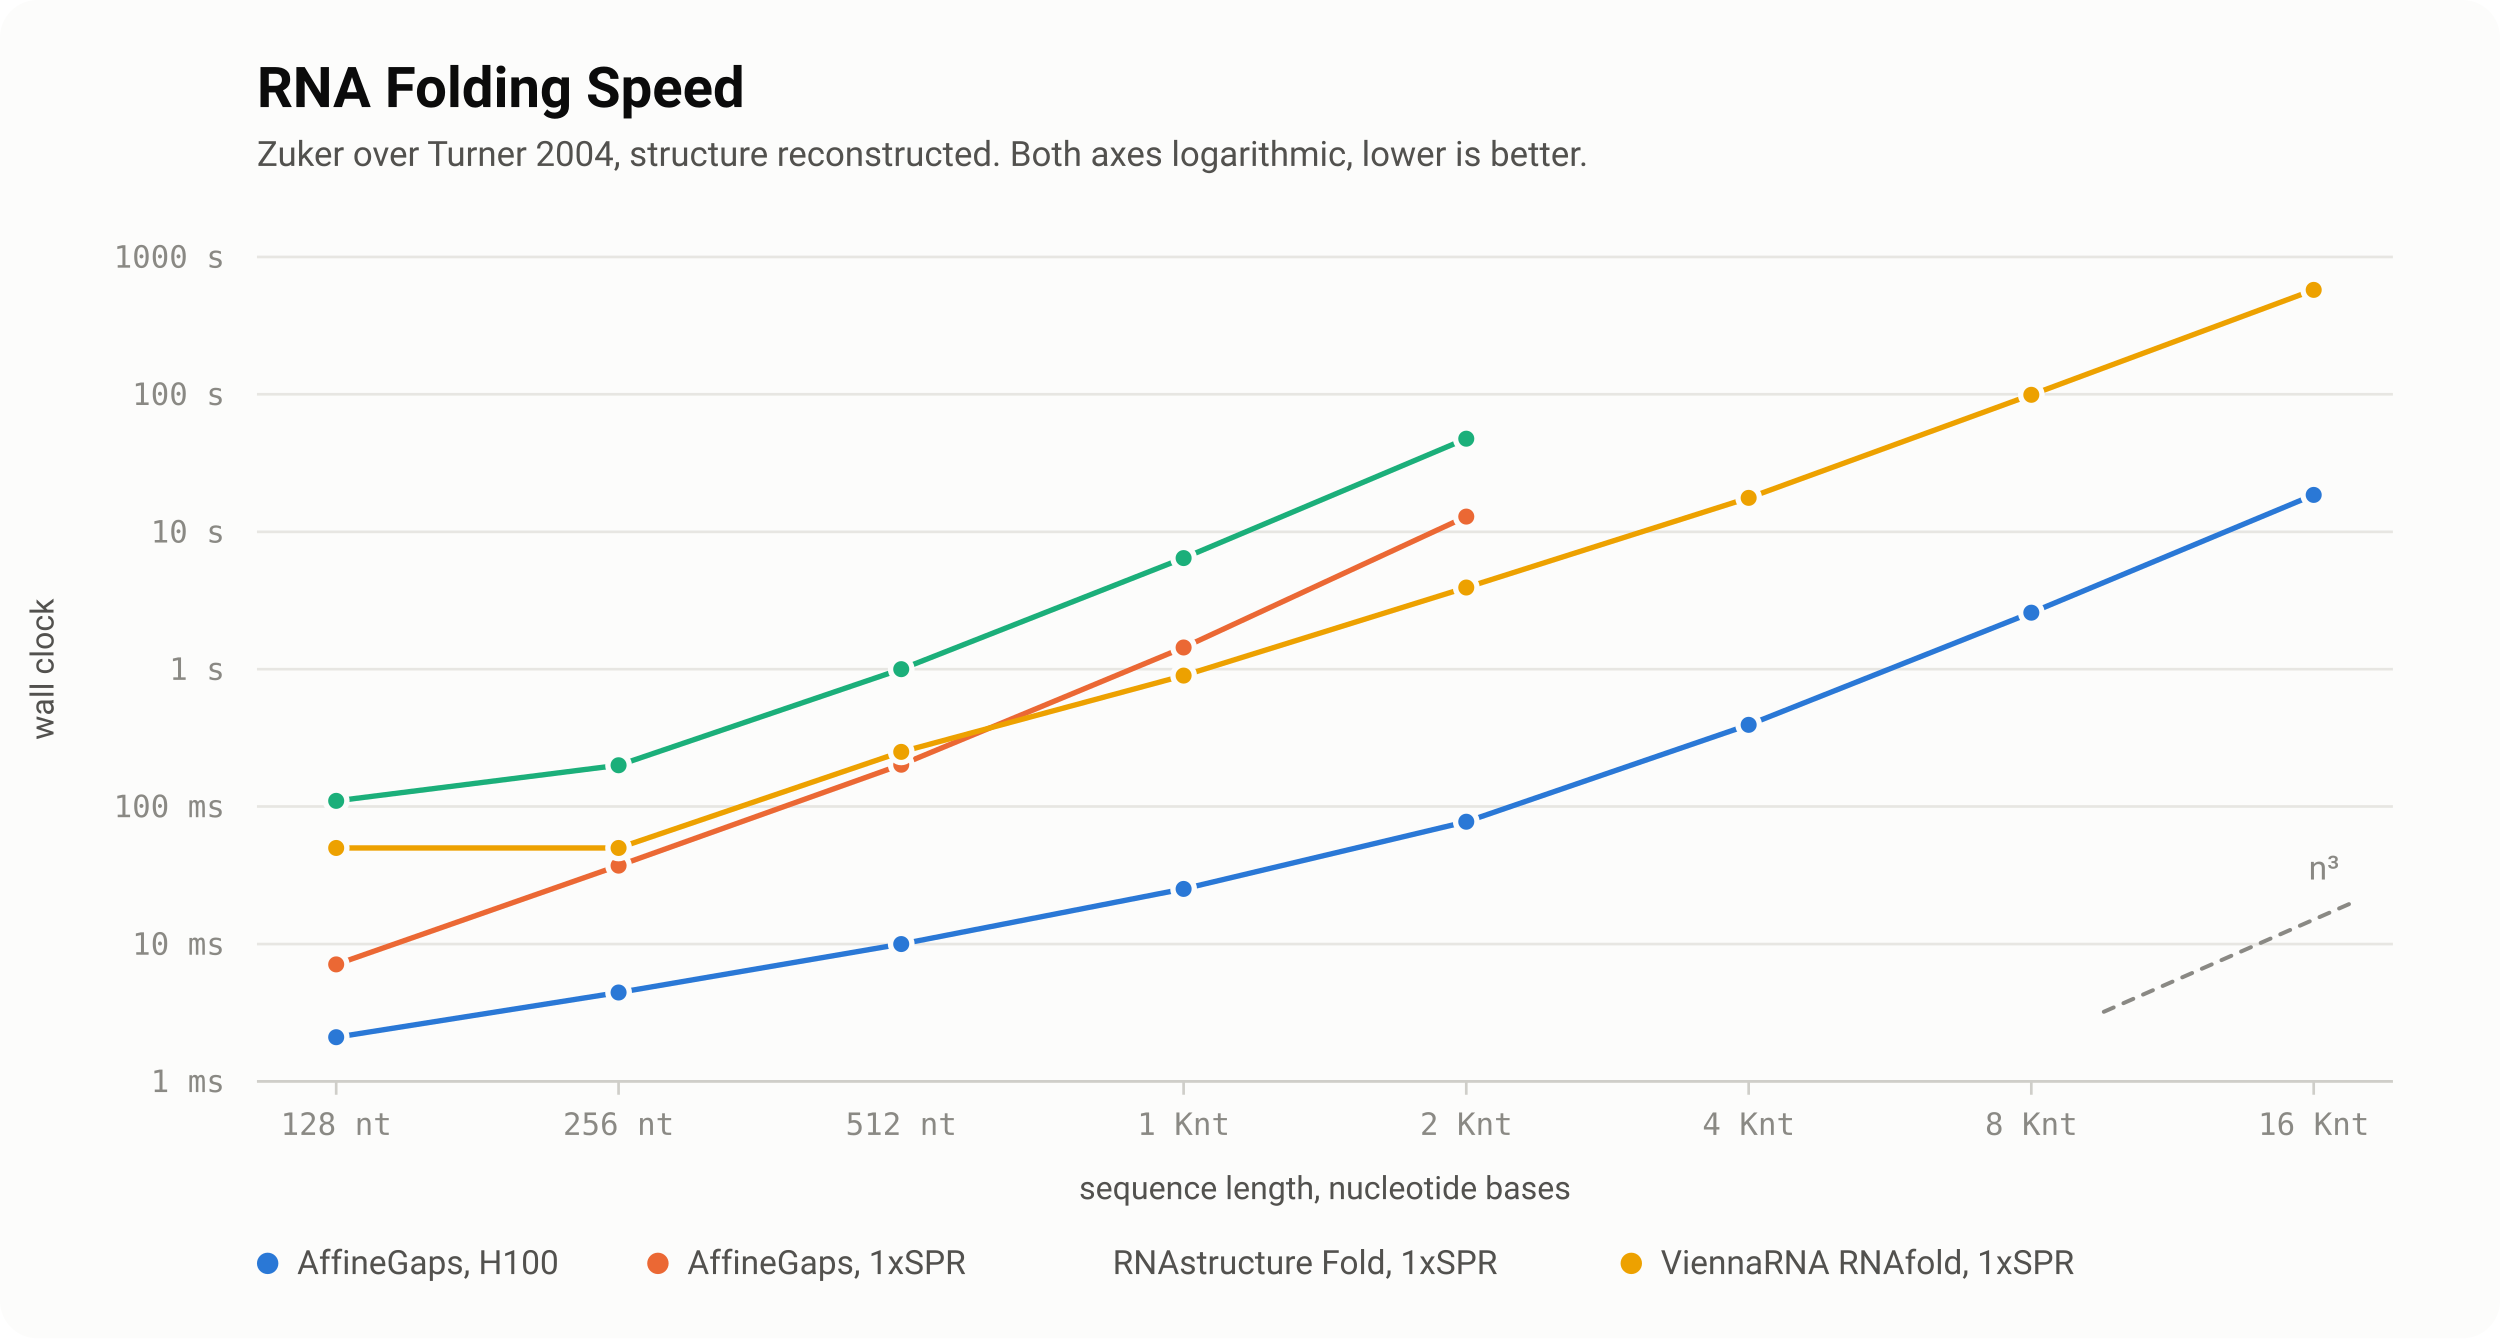
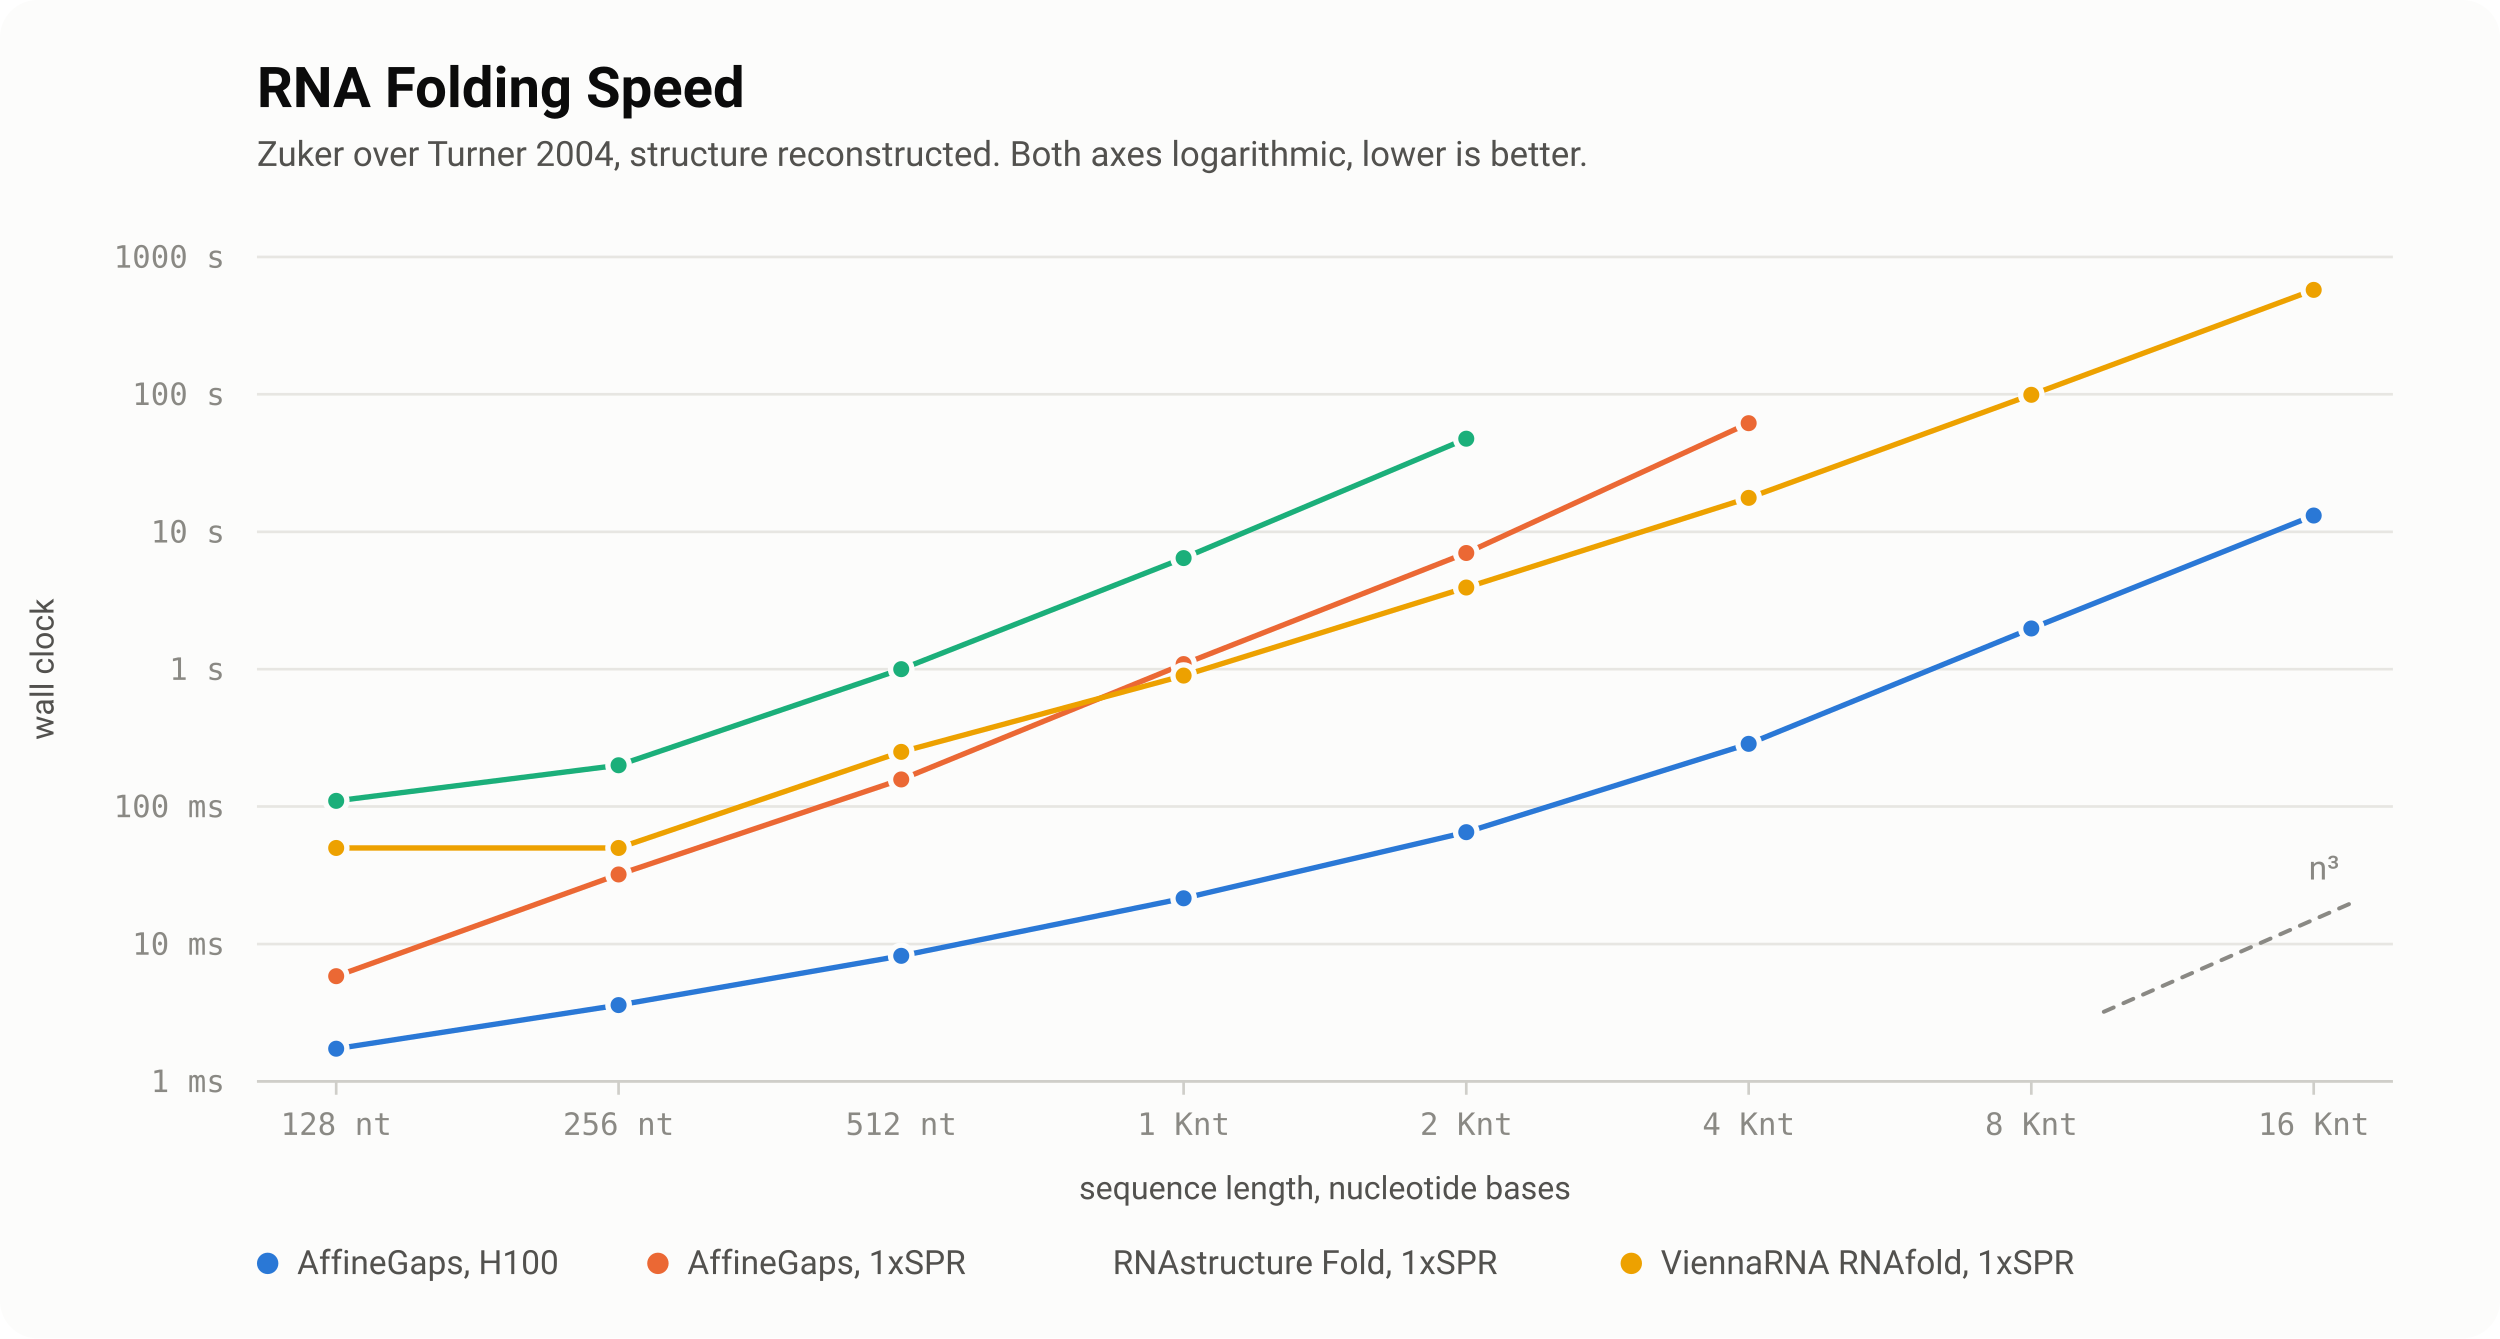
<svg xmlns="http://www.w3.org/2000/svg" width="934" height="500" viewBox="0 0 934 500" font-family="ui-sans-serif,-apple-system,'Segoe UI',Roboto,Helvetica,Arial,sans-serif" role="img" aria-label="Folding wall clock against input size, log-log">
  <rect width="934" height="500" rx="14" fill="#fcfcfb" />
  <text x="96" y="40" font-size="21" font-weight="650" fill="#0b0b0b">RNA Folding Speed</text>
  <text x="96" y="62" font-size="13" fill="#52514e">Zuker over Turner 2004, structure reconstructed. Both axes logarithmic, lower is better.</text>
  <line x1="96" y1="404.0" x2="894" y2="404.0" stroke="#e7e6e2" stroke-width="1" />
  <text x="84" y="408.0" font-size="11.5" text-anchor="end" fill="#8a8984" font-family="ui-monospace,SFMono-Regular,Menlo,Consolas,monospace">1 ms</text>
  <line x1="96" y1="352.7" x2="894" y2="352.7" stroke="#e7e6e2" stroke-width="1" />
  <text x="84" y="356.7" font-size="11.5" text-anchor="end" fill="#8a8984" font-family="ui-monospace,SFMono-Regular,Menlo,Consolas,monospace">10 ms</text>
  <line x1="96" y1="301.3" x2="894" y2="301.3" stroke="#e7e6e2" stroke-width="1" />
  <text x="84" y="305.3" font-size="11.5" text-anchor="end" fill="#8a8984" font-family="ui-monospace,SFMono-Regular,Menlo,Consolas,monospace">100 ms</text>
  <line x1="96" y1="250.0" x2="894" y2="250.0" stroke="#e7e6e2" stroke-width="1" />
  <text x="84" y="254.0" font-size="11.5" text-anchor="end" fill="#8a8984" font-family="ui-monospace,SFMono-Regular,Menlo,Consolas,monospace">1 s</text>
  <line x1="96" y1="198.7" x2="894" y2="198.7" stroke="#e7e6e2" stroke-width="1" />
  <text x="84" y="202.7" font-size="11.5" text-anchor="end" fill="#8a8984" font-family="ui-monospace,SFMono-Regular,Menlo,Consolas,monospace">10 s</text>
  <line x1="96" y1="147.3" x2="894" y2="147.3" stroke="#e7e6e2" stroke-width="1" />
  <text x="84" y="151.3" font-size="11.5" text-anchor="end" fill="#8a8984" font-family="ui-monospace,SFMono-Regular,Menlo,Consolas,monospace">100 s</text>
  <line x1="96" y1="96.0" x2="894" y2="96.0" stroke="#e7e6e2" stroke-width="1" />
  <text x="84" y="100.0" font-size="11.5" text-anchor="end" fill="#8a8984" font-family="ui-monospace,SFMono-Regular,Menlo,Consolas,monospace">1000 s</text>
  <line x1="96" y1="404" x2="894" y2="404" stroke="#cfcec9" stroke-width="1" />
  <line x1="125.6" y1="404" x2="125.6" y2="409" stroke="#cfcec9" stroke-width="1" />
  <text x="125.6" y="424" font-size="11.5" text-anchor="middle" fill="#8a8984" font-family="ui-monospace,SFMono-Regular,Menlo,Consolas,monospace">128 nt</text>
  <line x1="231.1" y1="404" x2="231.1" y2="409" stroke="#cfcec9" stroke-width="1" />
  <text x="231.1" y="424" font-size="11.5" text-anchor="middle" fill="#8a8984" font-family="ui-monospace,SFMono-Regular,Menlo,Consolas,monospace">256 nt</text>
  <text x="336.7" y="424" font-size="11.5" text-anchor="middle" fill="#8a8984" font-family="ui-monospace,SFMono-Regular,Menlo,Consolas,monospace">512 nt</text>
  <line x1="442.2" y1="404" x2="442.2" y2="409" stroke="#cfcec9" stroke-width="1" />
  <text x="442.2" y="424" font-size="11.5" text-anchor="middle" fill="#8a8984" font-family="ui-monospace,SFMono-Regular,Menlo,Consolas,monospace">1 Knt</text>
  <line x1="547.8" y1="404" x2="547.8" y2="409" stroke="#cfcec9" stroke-width="1" />
  <text x="547.8" y="424" font-size="11.5" text-anchor="middle" fill="#8a8984" font-family="ui-monospace,SFMono-Regular,Menlo,Consolas,monospace">2 Knt</text>
  <line x1="653.3" y1="404" x2="653.3" y2="409" stroke="#cfcec9" stroke-width="1" />
  <text x="653.3" y="424" font-size="11.5" text-anchor="middle" fill="#8a8984" font-family="ui-monospace,SFMono-Regular,Menlo,Consolas,monospace">4 Knt</text>
  <line x1="758.9" y1="404" x2="758.9" y2="409" stroke="#cfcec9" stroke-width="1" />
  <text x="758.9" y="424" font-size="11.5" text-anchor="middle" fill="#8a8984" font-family="ui-monospace,SFMono-Regular,Menlo,Consolas,monospace">8 Knt</text>
  <line x1="864.4" y1="404" x2="864.4" y2="409" stroke="#cfcec9" stroke-width="1" />
  <text x="864.4" y="424" font-size="11.5" text-anchor="middle" fill="#8a8984" font-family="ui-monospace,SFMono-Regular,Menlo,Consolas,monospace">16 Knt</text>
  <text x="495" y="448" font-size="12" text-anchor="middle" fill="#52514e">sequence length, nucleotide bases</text>
  <text x="20" y="250" font-size="12" text-anchor="middle" fill="#52514e" transform="rotate(-90 20 250)">wall clock</text>
  <line x1="786.0" y1="378.0" x2="878.0" y2="337.6" stroke="#8a8984" stroke-width="1.5" stroke-dasharray="4 4" stroke-linecap="round" />
  <text x="874.0" y="328.6" font-size="12.5" text-anchor="end" fill="#8a8984">n³</text>
-   <path d="M125.6,387.5 L231.1,370.8 L336.7,352.7 L442.2,332.1 L547.8,307.0 L653.3,270.8 L758.9,228.9 L864.4,184.9" fill="none" stroke="#2a78d6" stroke-width="2" stroke-linejoin="round" />
-   <circle cx="125.6" cy="387.5" r="4" fill="#2a78d6" stroke="#fcfcfb" stroke-width="2" />
-   <circle cx="231.1" cy="370.8" r="4" fill="#2a78d6" stroke="#fcfcfb" stroke-width="2" />
-   <circle cx="336.7" cy="352.7" r="4" fill="#2a78d6" stroke="#fcfcfb" stroke-width="2" />
-   <circle cx="442.2" cy="332.1" r="4" fill="#2a78d6" stroke="#fcfcfb" stroke-width="2" />
-   <circle cx="547.8" cy="307.0" r="4" fill="#2a78d6" stroke="#fcfcfb" stroke-width="2" />
-   <circle cx="653.3" cy="270.8" r="4" fill="#2a78d6" stroke="#fcfcfb" stroke-width="2" />
-   <circle cx="758.9" cy="228.9" r="4" fill="#2a78d6" stroke="#fcfcfb" stroke-width="2" />
-   <circle cx="864.4" cy="184.9" r="4" fill="#2a78d6" stroke="#fcfcfb" stroke-width="2" />
-   <path d="M125.6,360.3 L231.1,323.4 L336.7,285.7 L442.2,241.9 L547.8,193.0" fill="none" stroke="#eb6834" stroke-width="2" stroke-linejoin="round" />
-   <circle cx="125.6" cy="360.3" r="4" fill="#eb6834" stroke="#fcfcfb" stroke-width="2" />
-   <circle cx="231.1" cy="323.4" r="4" fill="#eb6834" stroke="#fcfcfb" stroke-width="2" />
-   <circle cx="336.7" cy="285.7" r="4" fill="#eb6834" stroke="#fcfcfb" stroke-width="2" />
-   <circle cx="442.2" cy="241.9" r="4" fill="#eb6834" stroke="#fcfcfb" stroke-width="2" />
-   <circle cx="547.8" cy="193.0" r="4" fill="#eb6834" stroke="#fcfcfb" stroke-width="2" />
+   <path d="M125.6,391.8 L231.1,375.5 L336.7,357.1 L442.2,335.6 L547.8,310.9 L653.3,277.9 L758.9,234.8 L864.4,192.6" fill="none" stroke="#2a78d6" stroke-width="2" stroke-linecap="round" stroke-linejoin="round" />
+   <circle cx="125.6" cy="391.8" r="4" fill="#2a78d6" stroke="#fcfcfb" stroke-width="2" />
+   <circle cx="231.1" cy="375.5" r="4" fill="#2a78d6" stroke="#fcfcfb" stroke-width="2" />
+   <circle cx="336.7" cy="357.1" r="4" fill="#2a78d6" stroke="#fcfcfb" stroke-width="2" />
+   <circle cx="442.2" cy="335.6" r="4" fill="#2a78d6" stroke="#fcfcfb" stroke-width="2" />
+   <circle cx="547.8" cy="310.9" r="4" fill="#2a78d6" stroke="#fcfcfb" stroke-width="2" />
+   <circle cx="653.3" cy="277.9" r="4" fill="#2a78d6" stroke="#fcfcfb" stroke-width="2" />
+   <circle cx="758.9" cy="234.8" r="4" fill="#2a78d6" stroke="#fcfcfb" stroke-width="2" />
+   <circle cx="864.4" cy="192.6" r="4" fill="#2a78d6" stroke="#fcfcfb" stroke-width="2" />
+   <path d="M125.6,364.7 L231.1,326.7 L336.7,291.2 L442.2,248.1 L547.8,206.6 L653.3,158.1" fill="none" stroke="#eb6834" stroke-width="2" stroke-linecap="round" stroke-linejoin="round" />
+   <circle cx="125.6" cy="364.7" r="4" fill="#eb6834" stroke="#fcfcfb" stroke-width="2" />
+   <circle cx="231.1" cy="326.7" r="4" fill="#eb6834" stroke="#fcfcfb" stroke-width="2" />
+   <circle cx="336.7" cy="291.2" r="4" fill="#eb6834" stroke="#fcfcfb" stroke-width="2" />
+   <circle cx="442.2" cy="248.1" r="4" fill="#eb6834" stroke="#fcfcfb" stroke-width="2" />
+   <circle cx="547.8" cy="206.6" r="4" fill="#eb6834" stroke="#fcfcfb" stroke-width="2" />
+   <circle cx="653.3" cy="158.1" r="4" fill="#eb6834" stroke="#fcfcfb" stroke-width="2" />
  <circle cx="442.2" cy="208.5" r="4" fill="#1baf7a" stroke="#fcfcfb" stroke-width="2" />
  <path d="M125.6,316.8 L231.1,316.8 L336.7,280.9 L442.2,252.4 L547.8,219.5 L653.3,186.0 L758.9,147.5 L864.4,108.3" fill="none" stroke="#eda100" stroke-width="2" stroke-linejoin="round" />
  <circle cx="125.6" cy="316.8" r="4" fill="#eda100" stroke="#fcfcfb" stroke-width="2" />
  <circle cx="231.1" cy="316.8" r="4" fill="#eda100" stroke="#fcfcfb" stroke-width="2" />
  <circle cx="336.7" cy="280.9" r="4" fill="#eda100" stroke="#fcfcfb" stroke-width="2" />
  <circle cx="442.2" cy="252.4" r="4" fill="#eda100" stroke="#fcfcfb" stroke-width="2" />
  <circle cx="547.8" cy="219.5" r="4" fill="#eda100" stroke="#fcfcfb" stroke-width="2" />
  <circle cx="653.3" cy="186.0" r="4" fill="#eda100" stroke="#fcfcfb" stroke-width="2" />
  <circle cx="758.9" cy="147.5" r="4" fill="#eda100" stroke="#fcfcfb" stroke-width="2" />
  <circle cx="864.4" cy="108.3" r="4" fill="#eda100" stroke="#fcfcfb" stroke-width="2" />
  <circle cx="100" cy="472" r="4" fill="#2a78d6" />
  <text x="111" y="476" font-size="12.5" fill="#52514e">AffineGaps, H100</text>
  <circle cx="245.8" cy="472" r="4" fill="#eb6834" />
  <text x="256.8" y="476" font-size="12.5" fill="#52514e">AffineGaps, 1xSPR</text>
  <path d="M125.6,299.2 L231.1,285.9 L336.7,250.0 L442.2,208.5 L547.8,163.9" fill="none" stroke="#1baf7a" stroke-width="2" stroke-linejoin="round" />
  <circle cx="125.6" cy="299.2" r="4" fill="#1baf7a" stroke="#fcfcfb" stroke-width="2" />
  <circle cx="231.1" cy="285.9" r="4" fill="#1baf7a" stroke="#fcfcfb" stroke-width="2" />
  <circle cx="336.7" cy="250.0" r="4" fill="#1baf7a" stroke="#fcfcfb" stroke-width="2" />
  <circle cx="442.2" cy="208.5" r="4" fill="#1baf7a" stroke="#fcfcfb" stroke-width="2" />
  <circle cx="547.8" cy="163.9" r="4" fill="#1baf7a" stroke="#fcfcfb" stroke-width="2" />
  <text x="415.7" y="476" font-size="12.5" fill="#52514e">RNAstructure Fold, 1xSPR</text>
  <circle cx="609.45" cy="472" r="4" fill="#eda100" />
  <text x="620.45" y="476" font-size="12.5" fill="#52514e">ViennaRNA RNAfold, 1xSPR</text>
</svg>
